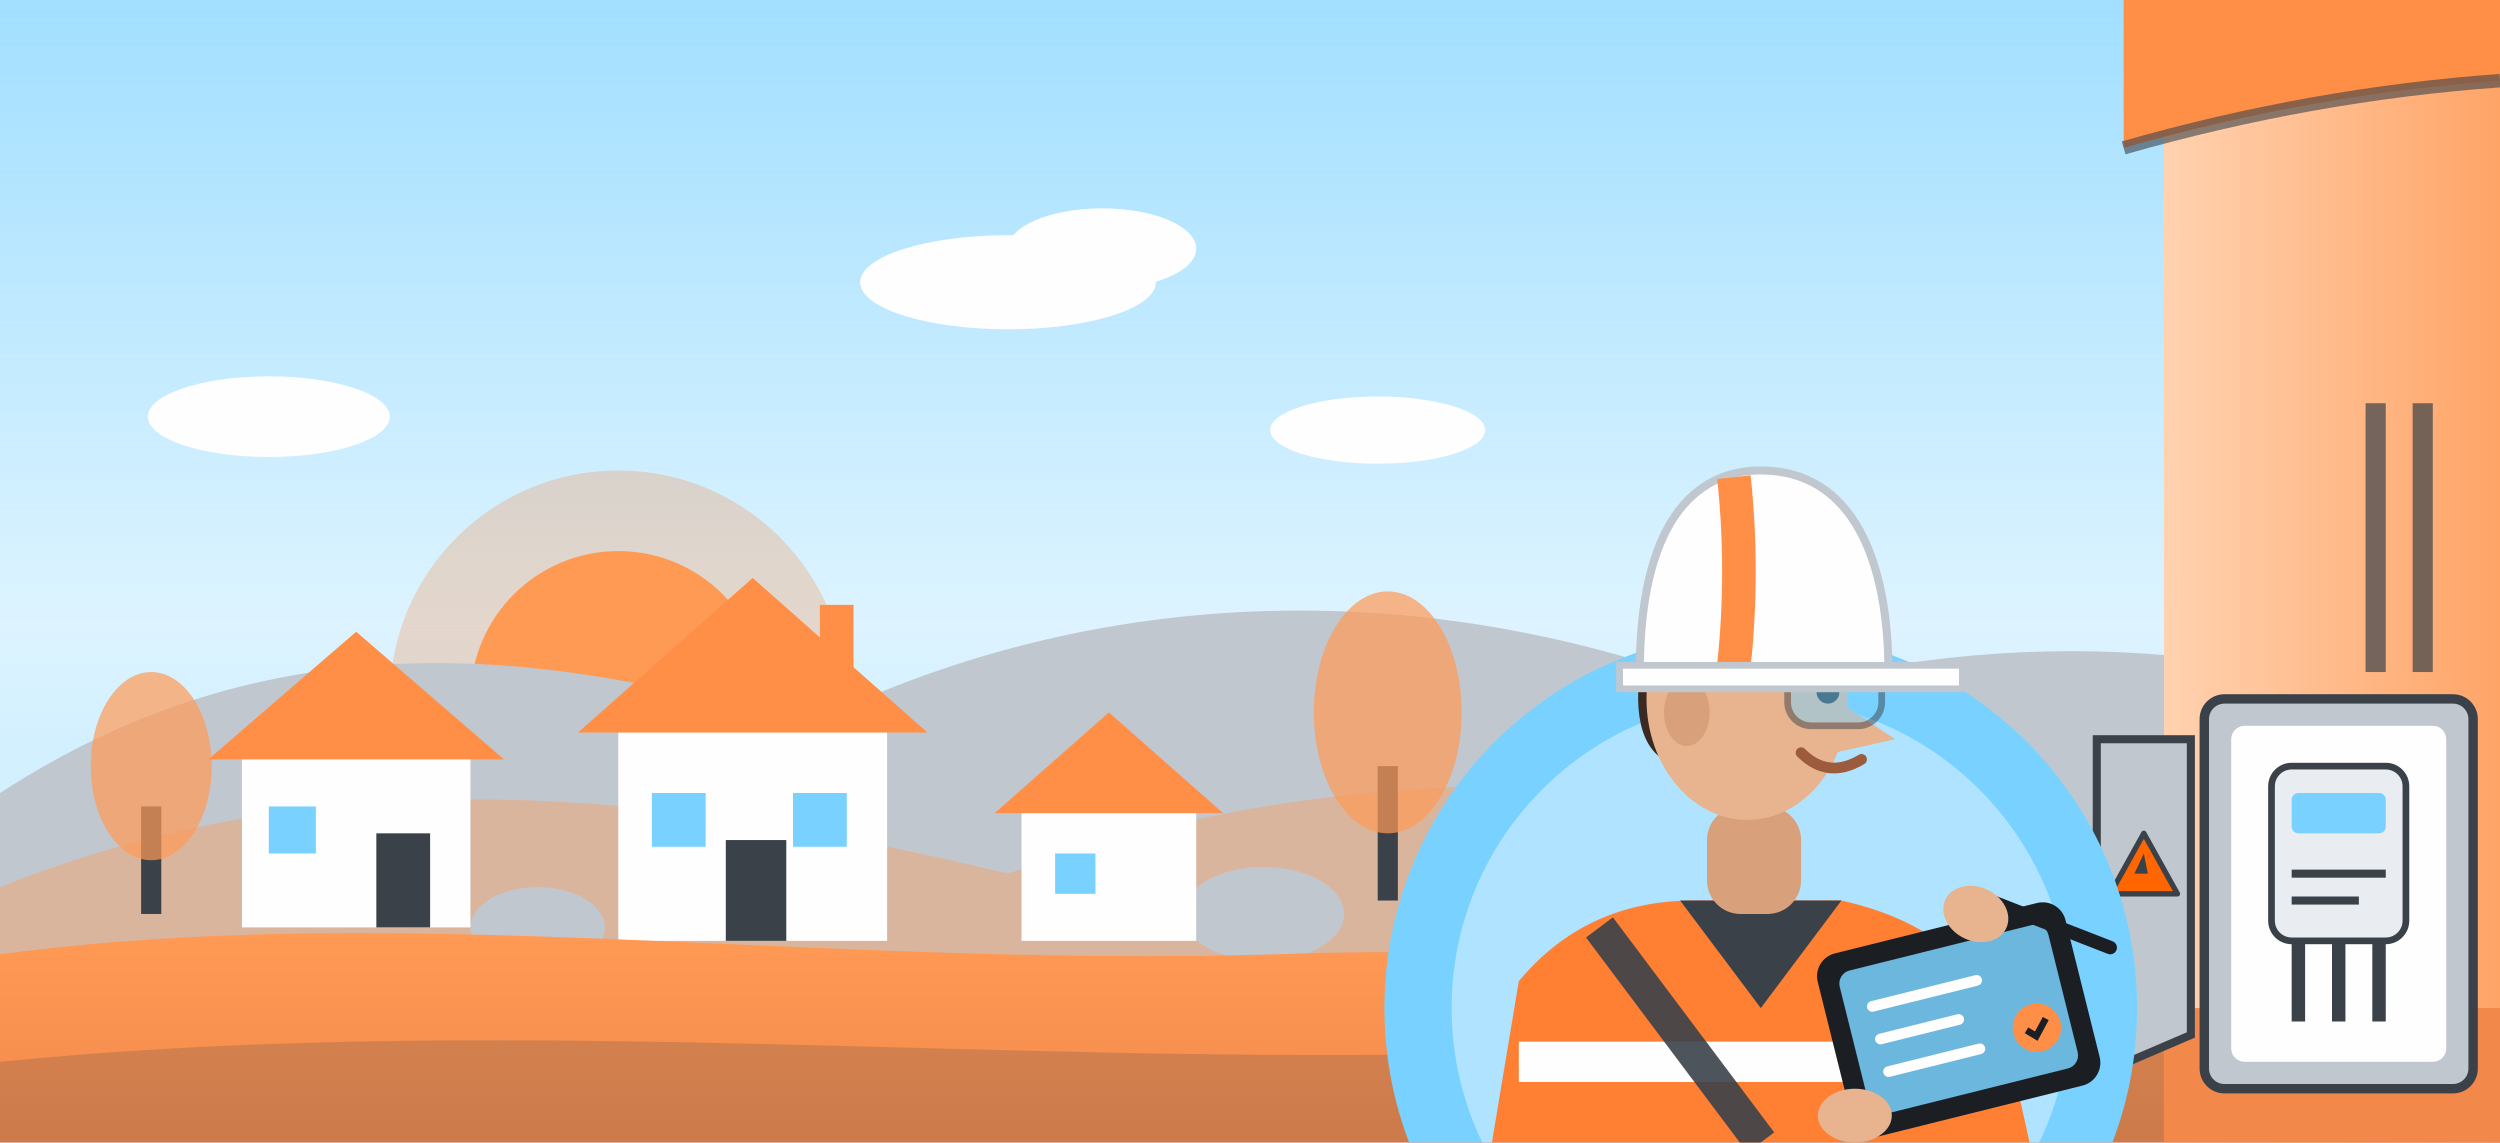
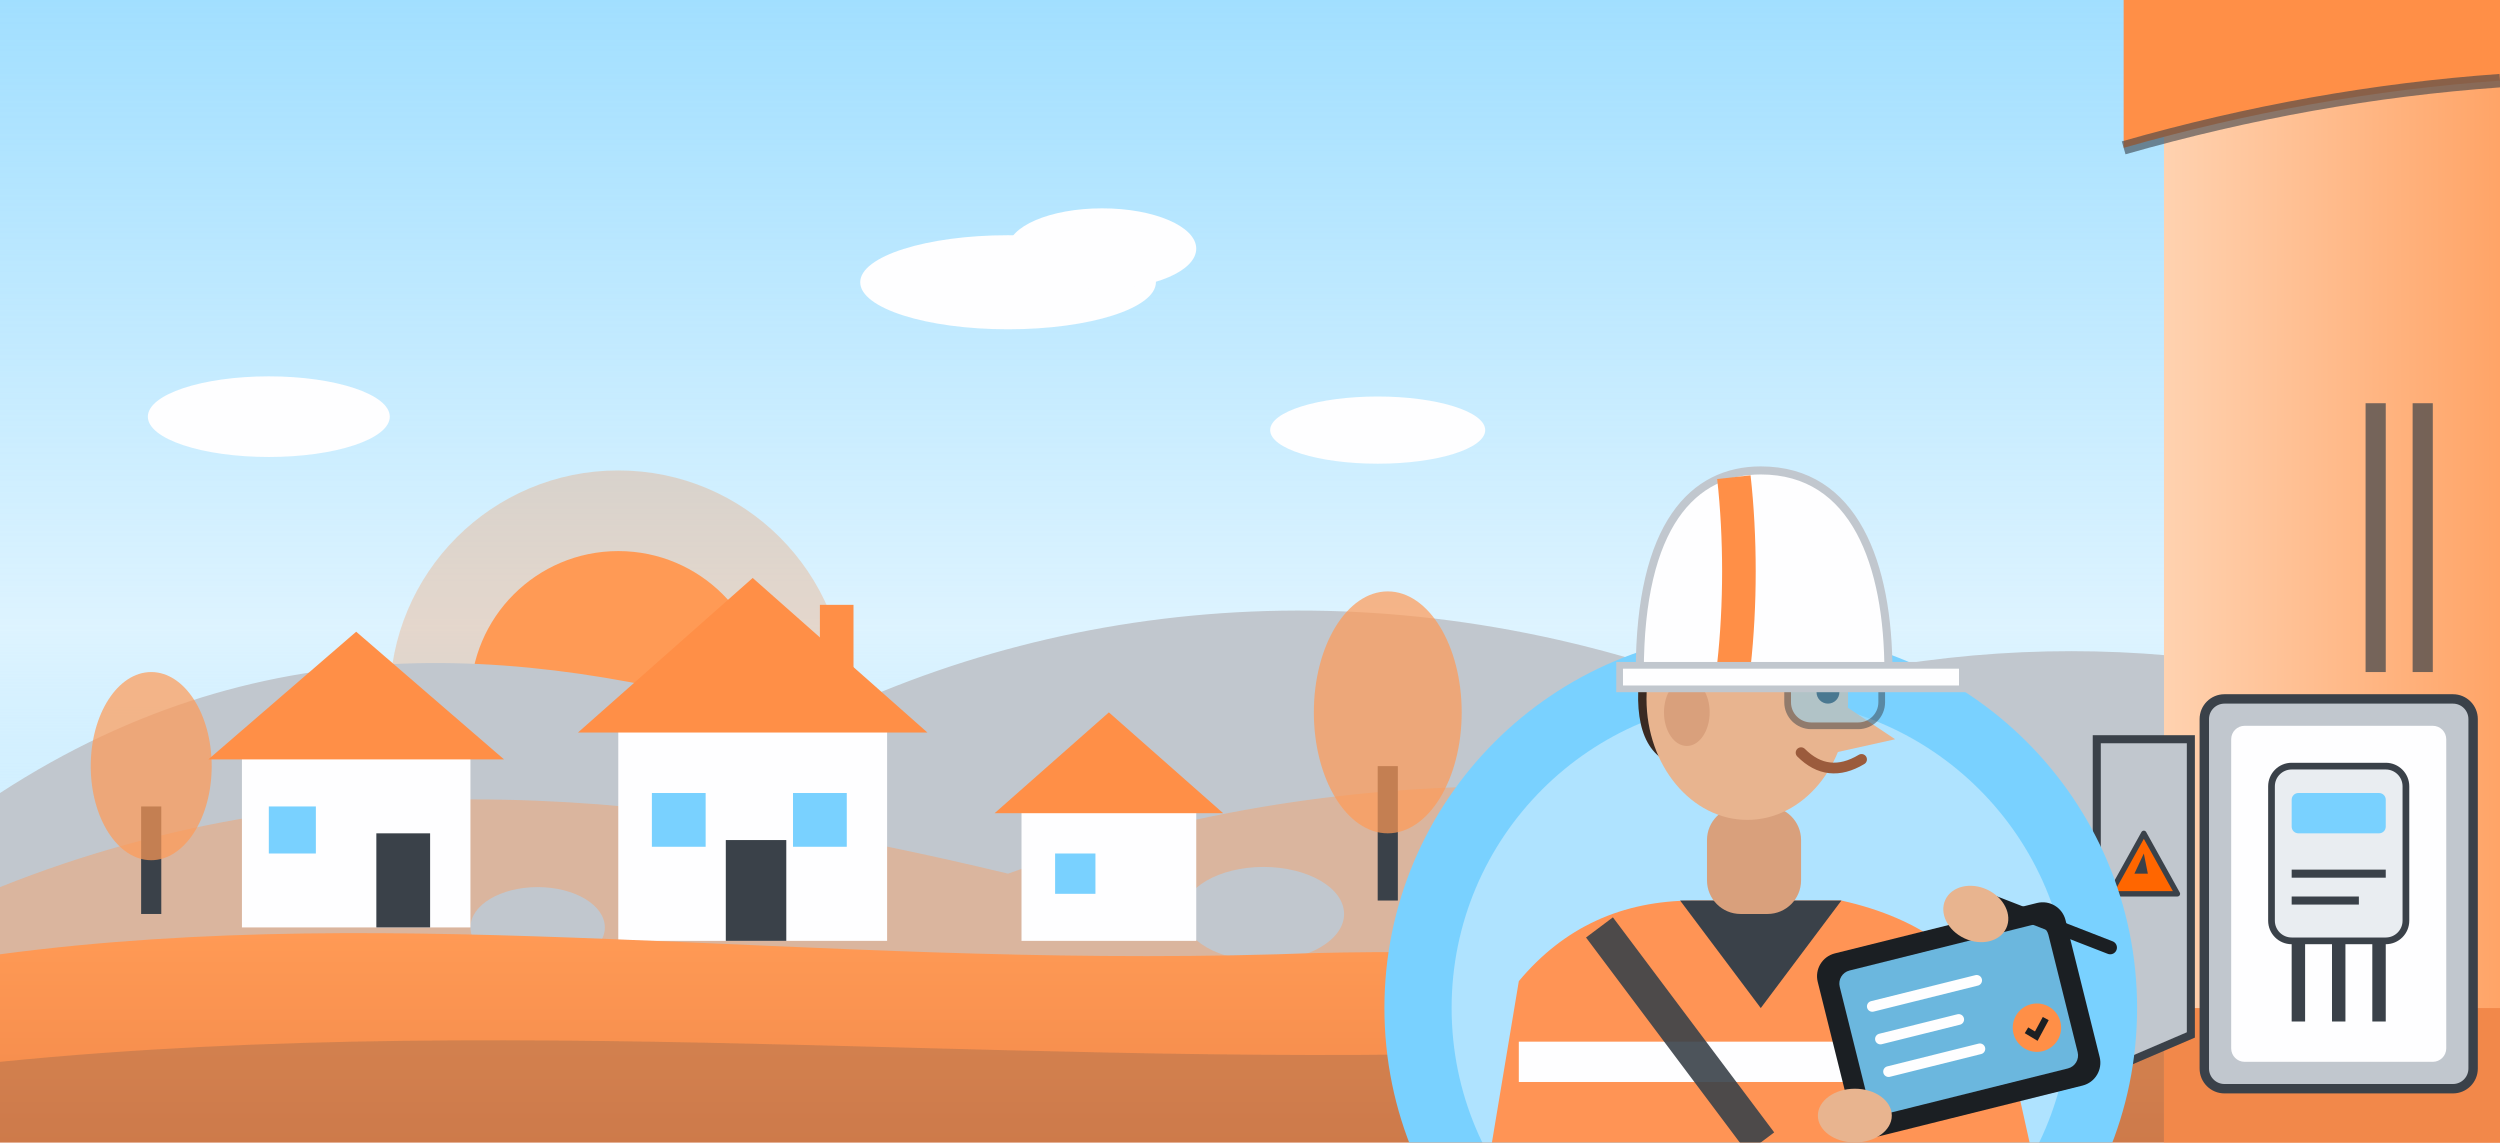
<svg xmlns="http://www.w3.org/2000/svg" viewBox="0 0 372 170" preserveAspectRatio="xMidYMax slice" class="scene" role="img" aria-label="Supervisora con casco blanco y tablet junto a la caja del medidor, con casas y lomas al fondo">
  <defs>
    <linearGradient id="cielo" x1="0" y1="0" x2="0" y2="1">
      <stop offset="0" stop-color="#79D1FF" stop-opacity=".7" />
      <stop offset=".55" stop-color="#79D1FF" stop-opacity=".25" />
      <stop offset="1" stop-color="#FEFEFF" />
    </linearGradient>
    <linearGradient id="lomaN" x1="0" y1="0" x2="0" y2="1">
      <stop offset="0" stop-color="#FF9A55" />
      <stop offset="1" stop-color="#F2884A" />
    </linearGradient>
    <linearGradient id="pared" x1="0" y1="0" x2="1" y2="0">
      <stop offset="0" stop-color="#FFD2B0" />
      <stop offset="1" stop-color="#FFA467" />
    </linearGradient>
  </defs>
  <rect width="372" height="170" fill="url(#cielo)" />
  <circle cx="92" cy="104" r="34" fill="#FF6600" opacity=".2" />
  <circle cx="92" cy="104" r="22" fill="#FF9A55" />
  <g fill="#FEFEFF">
    <ellipse cx="150" cy="42" rx="22" ry="7" />
    <ellipse cx="164" cy="37" rx="14" ry="6" />
    <ellipse cx="40" cy="62" rx="18" ry="6" />
    <ellipse cx="205" cy="64" rx="16" ry="5" />
  </g>
  <path d="M0 118 C40 92 80 96 120 108 C160 88 210 84 260 104 C300 92 340 96 372 110 V170 H0Z" fill="#C1C7CE" />
  <path d="M0 132 C50 112 100 118 150 130 C200 112 250 114 300 128 C330 120 350 122 372 128 V170 H0Z" fill="#FF9A55" opacity=".4" />
  <g>
    <rect x="205" y="114" width="3" height="20" fill="#3A4149" />
    <ellipse cx="206.5" cy="106" rx="11" ry="18" fill="#FF9A55" opacity=".7" />
    <rect x="21" y="120" width="3" height="16" fill="#3A4149" />
    <ellipse cx="22.5" cy="114" rx="9" ry="14" fill="#FF9A55" opacity=".7" />
    <ellipse cx="188" cy="136" rx="12" ry="7" fill="#C1C7CE" />
    <ellipse cx="80" cy="138" rx="10" ry="6" fill="#C1C7CE" />
  </g>
  <g>
    <rect x="36" y="112" width="34" height="26" fill="#FEFEFF" />
    <path d="M31 113 L53 94 L75 113Z" fill="#FF8F47" />
    <rect x="40" y="120" width="7" height="7" fill="#79D1FF" />
    <rect x="56" y="124" width="8" height="14" fill="#3A4149" />
    <rect x="92" y="108" width="40" height="32" fill="#FEFEFF" />
    <path d="M86 109 L112 86 L138 109Z" fill="#FF8F47" />
    <rect x="97" y="118" width="8" height="8" fill="#79D1FF" />
    <rect x="118" y="118" width="8" height="8" fill="#79D1FF" />
    <rect x="108" y="125" width="9" height="15" fill="#3A4149" />
    <rect x="122" y="90" width="5" height="10" fill="#FF8F47" />
    <rect x="152" y="120" width="26" height="20" fill="#FEFEFF" />
    <path d="M148 121 L165 106 L182 121Z" fill="#FF8F47" />
    <rect x="157" y="127" width="6" height="6" fill="#79D1FF" />
  </g>
  <path d="M0 142 C60 134 120 144 190 142 C240 140 300 148 372 142 V170 H0Z" fill="url(#lomaN)" />
  <path d="M0 158 C80 150 160 160 240 156 C300 154 340 158 372 156 V170 H0Z" fill="#3A4149" opacity=".2" />
  <rect x="322" y="0" width="50" height="170" fill="url(#pared)" />
  <rect x="322" y="150" width="50" height="20" fill="#F2884A" />
  <path d="M316 0 H372 V12 Q344 14 316 22Z" fill="#FF8F47" />
  <path d="M316 22 Q344 14 372 12" stroke="#3A4149" stroke-width="2" fill="none" opacity=".6" />
  <g transform="translate(0 42)">
    <rect x="352" y="18" width="3" height="40" fill="#3A4149" opacity=".7" />
    <rect x="359" y="18" width="3" height="40" fill="#3A4149" opacity=".7" />
    <rect x="328" y="62" width="40" height="58" rx="3" fill="#C1C7CE" stroke="#3A4149" stroke-width="1.4" />
    <rect x="332" y="66" width="32" height="50" rx="2" fill="#FEFEFF" />
    <rect x="338" y="72" width="20" height="26" rx="3" fill="#E9EDF1" stroke="#3A4149" stroke-width="1" />
    <rect x="341" y="76" width="14" height="6" rx="1" fill="#79D1FF" />
    <path d="M341 88h14M341 92h10" stroke="#3A4149" stroke-width="1.2" />
    <path d="M342 98v12M348 98v12M354 98v12" stroke="#3A4149" stroke-width="2" />
    <path d="M312 68 L326 68 L326 112 L312 118Z" fill="#C1C7CE" stroke="#3A4149" stroke-width="1.2" />
    <path d="M319 82 l-5 9 h10Z" fill="#FF6600" stroke="#3A4149" stroke-width=".8" stroke-linejoin="round" />
    <path d="M319 85 l-1.4 3 h2z" fill="#3A4149" />
  </g>
  <circle cx="262" cy="150" r="56" fill="#79D1FF" />
  <circle cx="262" cy="150" r="46" fill="#FEFEFF" opacity=".4" />
  <g>
    <path d="M244 100 C243 108 245 113 250 114 L253 103Z" fill="#3A2A22" />
-     <path d="M222 170 L226 146 Q236 134 252 134 L274 134 Q292 138 298 152 L302 170Z" fill="#FF7F33" />
+     <path d="M222 170 L226 146 Q236 134 252 134 L274 134 Q292 138 298 152 L302 170Z" fill="#FF9455" />
    <path d="M226 158 H298" stroke="#FEFEFF" stroke-width="6" />
    <path d="M250 134 L262 150 L274 134Z" fill="#3A4149" />
    <path d="M238 138 L262 170" stroke="#3A4149" stroke-width="5" opacity=".9" />
    <rect x="254" y="120" width="14" height="16" rx="5" fill="#D9A07C" />
    <ellipse cx="260" cy="104" rx="15" ry="18" fill="#E8B48F" />
    <path d="M273 104 L282 110 L273 112Z" fill="#E8B48F" />
    <ellipse cx="251" cy="106" rx="3.4" ry="5" fill="#D9A07C" />
    <path d="M268 112 q4 4 9 1" stroke="#9B5B3C" stroke-width="1.6" fill="none" stroke-linecap="round" />
    <circle cx="272" cy="103" r="1.7" fill="#1B1F23" />
    <path d="M268 98 l8 -1.5" stroke="#3A2A22" stroke-width="1.6" stroke-linecap="round" />
    <rect x="266" y="99" width="14" height="9" rx="3.5" fill="#79D1FF" opacity=".5" stroke="#3A4149" stroke-width="1" />
    <path d="M244 100 C244 78 252 70 262 70 C276 70 281 84 281 100Z" fill="#FEFEFF" stroke="#C1C7CE" stroke-width="1.2" />
    <path d="M258 71 C259 80 259 90 258 99" stroke="#FF8F47" stroke-width="5" fill="none" />
    <path d="M241 99 H292 V102.5 H241Z" fill="#FEFEFF" stroke="#C1C7CE" stroke-width="1" />
    <g transform="rotate(-14 290 150)">
      <rect x="272" y="138" width="38" height="28" rx="3.5" fill="#1B1F23" />
      <rect x="275" y="141" width="32" height="22" rx="2" fill="#79D1FF" opacity=".85" />
      <path d="M279 147h16M279 152h12M279 157h14" stroke="#FEFEFF" stroke-width="1.6" stroke-linecap="round" />
      <circle cx="302" cy="156" r="3.6" fill="#FF8F47" />
      <path d="M300.4 156l1.2 1.2 2-2.2" stroke="#1B1F23" stroke-width="1" fill="none" />
    </g>
    <path d="M296 134 L314 141" stroke="#1B1F23" stroke-width="2" stroke-linecap="round" />
    <ellipse cx="294" cy="136" rx="5" ry="4" fill="#E8B48F" transform="rotate(25 294 136)" />
    <ellipse cx="276" cy="166" rx="5.5" ry="4" fill="#E8B48F" />
  </g>
</svg>
